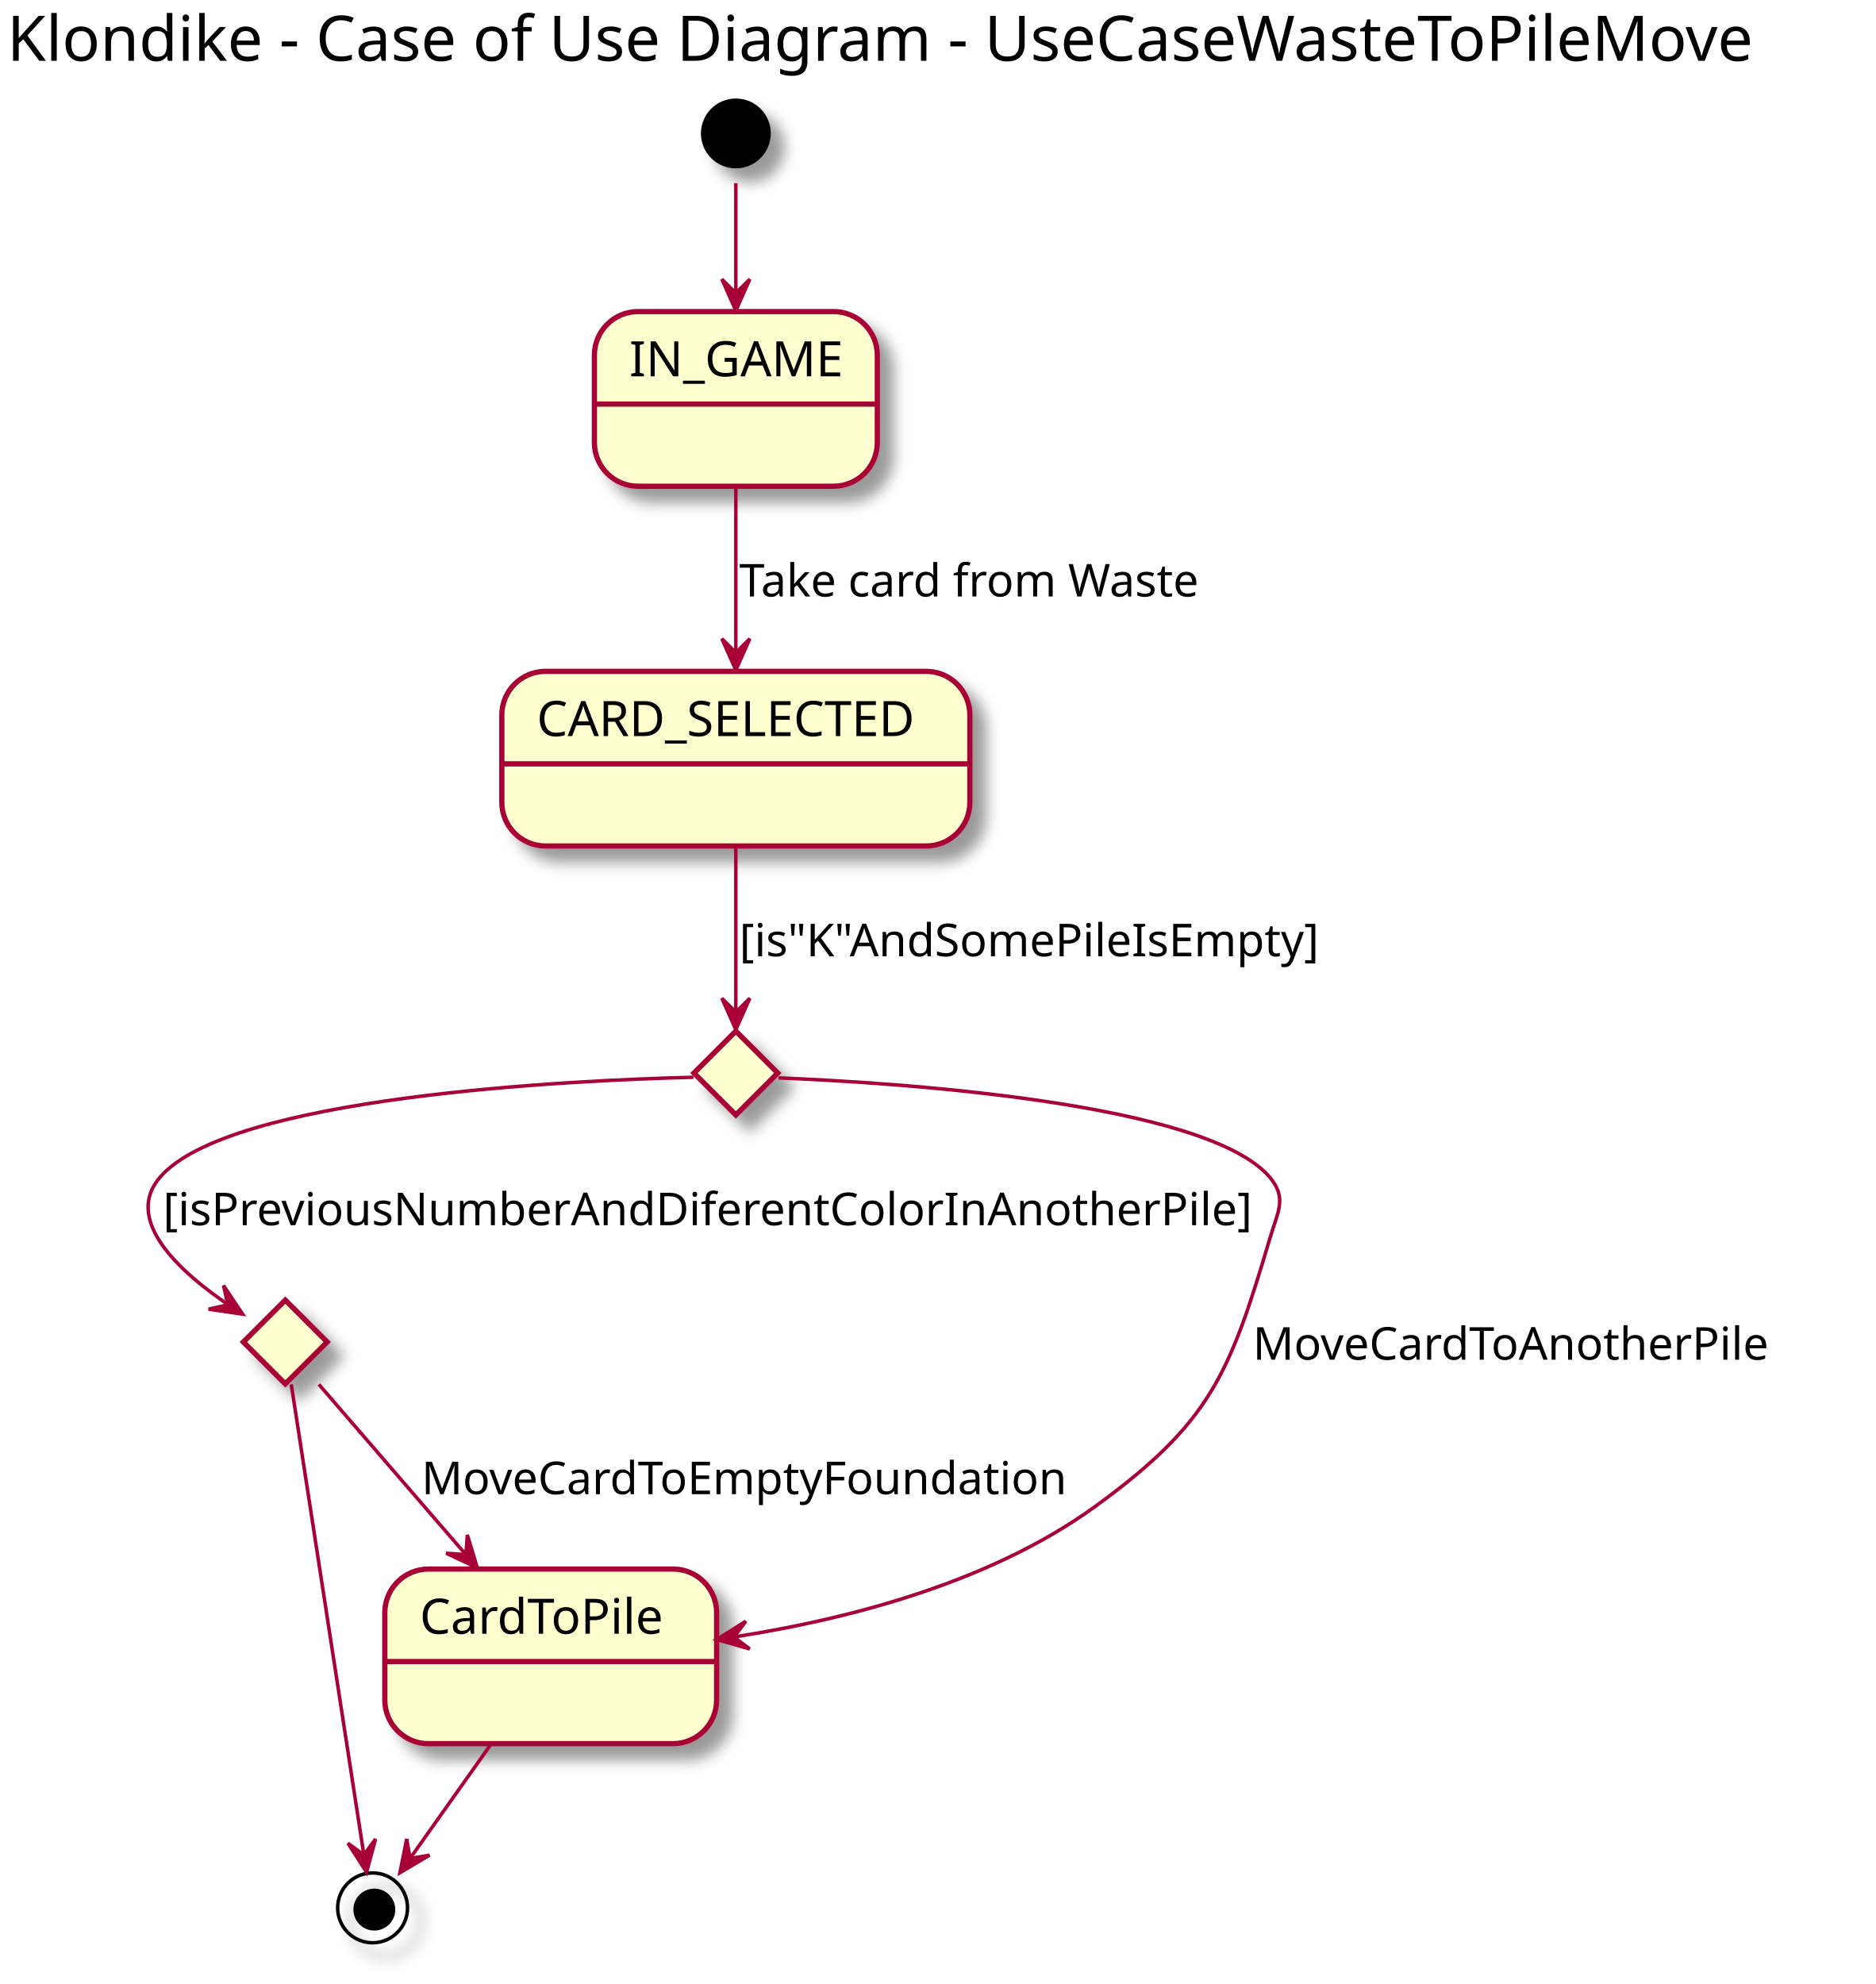
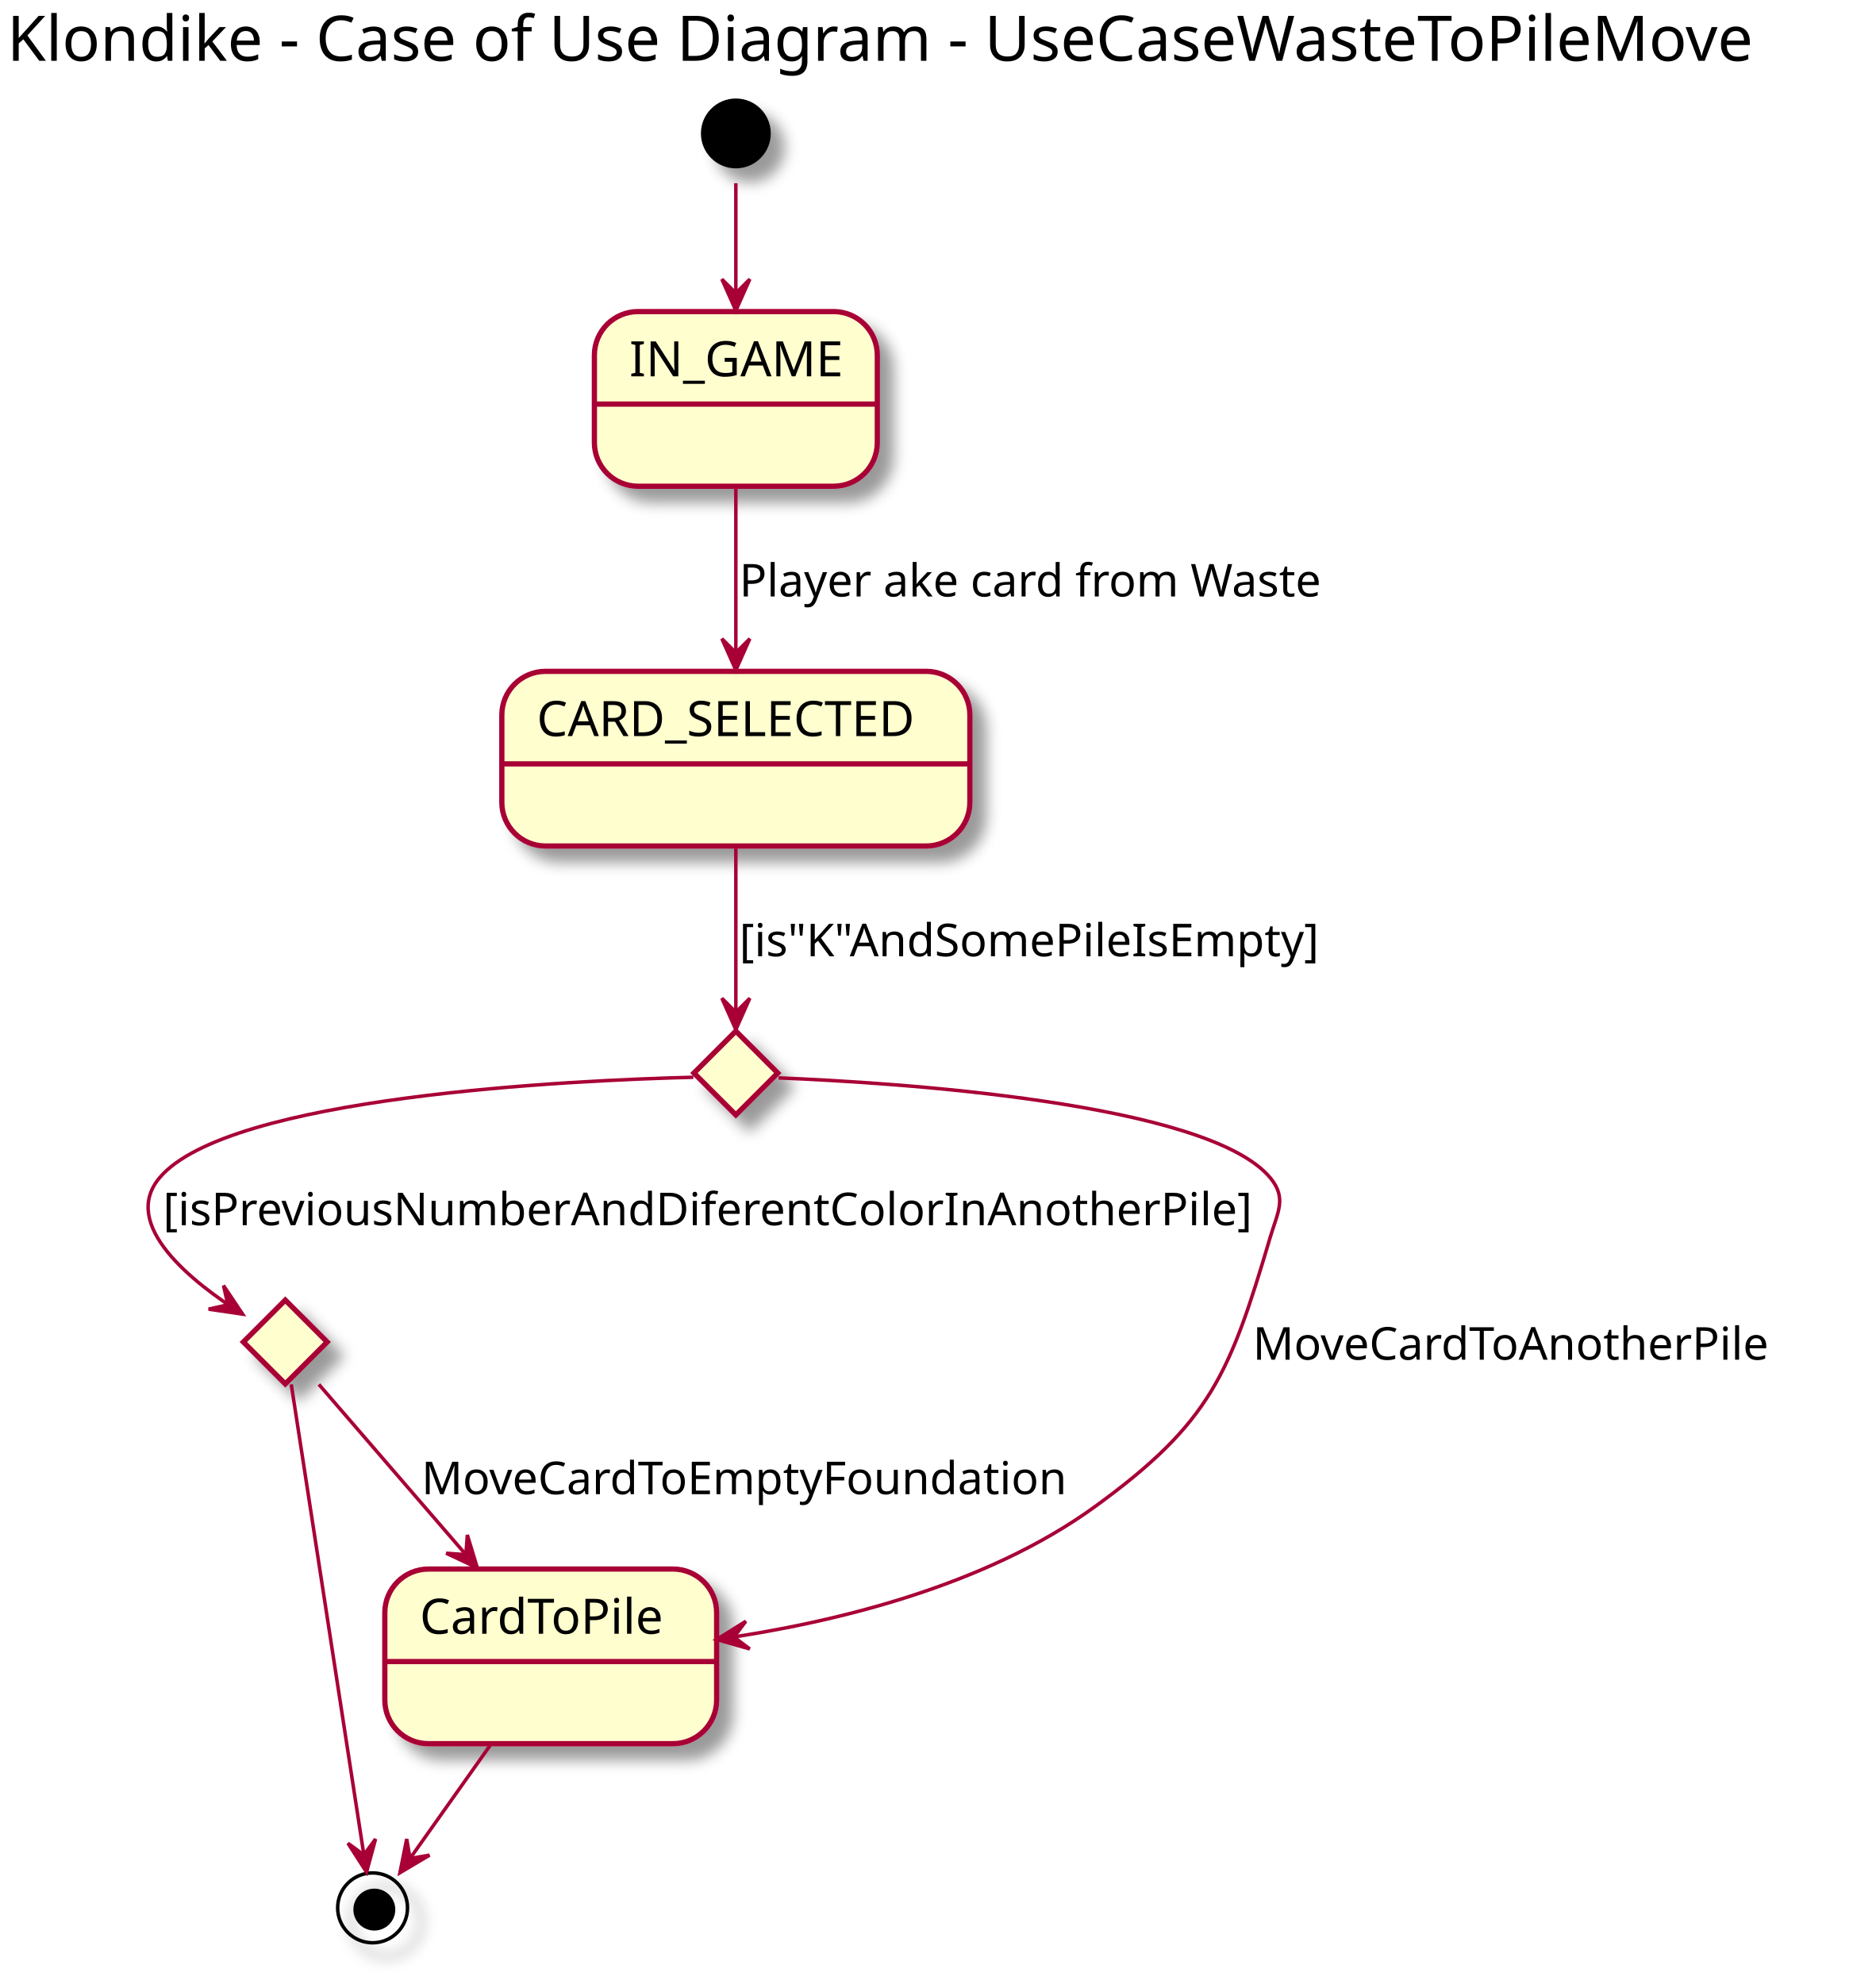
<svg xmlns="http://www.w3.org/2000/svg" contentScriptType="application/ecmascript" contentStyleType="text/css" height="568px" preserveAspectRatio="none" style="width:537px;height:568px;background:#FFFFFF;" version="1.1" viewBox="0 0 537 568" width="537px" zoomAndPan="magnify">
  <defs>
-     <filter height="300%" id="fj766ekjcpsis" width="300%" x="-1" y="-1">
+     <filter height="300%" id="fz1jfksg0e4zr" width="300%" x="-1" y="-1">
      <feGaussianBlur result="blurOut" stdDeviation="2.0" />
      <feColorMatrix in="blurOut" result="blurOut2" type="matrix" values="0 0 0 0 0 0 0 0 0 0 0 0 0 0 0 0 0 0 .4 0" />
      <feOffset dx="4.0" dy="4.0" in="blurOut2" result="blurOut3" />
      <feBlend in="SourceGraphic" in2="blurOut3" mode="normal" />
    </filter>
  </defs>
  <g>
    <text fill="#000000" font-family="sans-serif" font-size="18" lengthAdjust="spacing" textLength="528" x="2" y="17.402">Klondike  - Case of Use Diagram - UseCaseWasteToPileMove</text>
    <g id="IN_GAME">
-       <rect fill="#FEFECE" filter="url(#fj766ekjcpsis)" height="50" rx="12.5" ry="12.5" style="stroke:#A80036;stroke-width:1.5;" width="81" x="170.173" y="89.199" />
+       <rect fill="#FEFECE" filter="url(#fz1jfksg0e4zr)" height="50" rx="12.5" ry="12.5" style="stroke:#A80036;stroke-width:1.5;" width="81" x="170.173" y="89.199" />
      <line style="stroke:#A80036;stroke-width:1.5;" x1="170.173" x2="251.173" y1="115.688" y2="115.688" />
      <text fill="#000000" font-family="sans-serif" font-size="14" lengthAdjust="spacing" textLength="61" x="180.173" y="107.734">IN_GAME</text>
    </g>
    <g id="CARD_SELECTED">
-       <rect fill="#FEFECE" filter="url(#fj766ekjcpsis)" height="50" rx="12.5" ry="12.5" style="stroke:#A80036;stroke-width:1.5;" width="134" x="143.673" y="192.199" />
+       <rect fill="#FEFECE" filter="url(#fz1jfksg0e4zr)" height="50" rx="12.5" ry="12.5" style="stroke:#A80036;stroke-width:1.5;" width="134" x="143.673" y="192.199" />
      <line style="stroke:#A80036;stroke-width:1.5;" x1="143.673" x2="277.673" y1="218.688" y2="218.688" />
      <text fill="#000000" font-family="sans-serif" font-size="14" lengthAdjust="spacing" textLength="114" x="153.673" y="210.734">CARD_SELECTED</text>
    </g>
-     <polygon fill="#FEFECE" filter="url(#fj766ekjcpsis)" points="210.673,295.199,222.673,307.199,210.673,319.199,198.673,307.199,210.673,295.199" style="stroke:#A80036;stroke-width:1.5;" />
-     <polygon fill="#FEFECE" filter="url(#fj766ekjcpsis)" points="81.673,372.199,93.673,384.199,81.673,396.199,69.673,384.199,81.673,372.199" style="stroke:#A80036;stroke-width:1.5;" />
+     <polygon fill="#FEFECE" filter="url(#fz1jfksg0e4zr)" points="210.673,295.199,222.673,307.199,210.673,319.199,198.673,307.199,210.673,295.199" style="stroke:#A80036;stroke-width:1.5;" />
+     <polygon fill="#FEFECE" filter="url(#fz1jfksg0e4zr)" points="81.673,372.199,93.673,384.199,81.673,396.199,69.673,384.199,81.673,372.199" style="stroke:#A80036;stroke-width:1.5;" />
    <g id="CardToPile">
-       <rect fill="#FEFECE" filter="url(#fj766ekjcpsis)" height="50" rx="12.5" ry="12.5" style="stroke:#A80036;stroke-width:1.5;" width="95" x="110.173" y="449.199" />
+       <rect fill="#FEFECE" filter="url(#fz1jfksg0e4zr)" height="50" rx="12.5" ry="12.5" style="stroke:#A80036;stroke-width:1.5;" width="95" x="110.173" y="449.199" />
      <line style="stroke:#A80036;stroke-width:1.5;" x1="110.173" x2="205.173" y1="475.688" y2="475.688" />
      <text fill="#000000" font-family="sans-serif" font-size="14" lengthAdjust="spacing" textLength="75" x="120.173" y="467.734">CardToPile</text>
    </g>
-     <ellipse cx="210.673" cy="38.199" fill="#000000" filter="url(#fj766ekjcpsis)" rx="10" ry="10" style="stroke:none;stroke-width:1.0;" />
-     <ellipse cx="106.673" cy="546.199" filter="url(#fj766ekjcpsis)" rx="10" ry="10" style="stroke:#000000;stroke-width:1.0;fill:none;" />
+     <ellipse cx="210.673" cy="38.199" fill="#000000" filter="url(#fz1jfksg0e4zr)" rx="10" ry="10" style="stroke:none;stroke-width:1.0;" />
+     <ellipse cx="106.673" cy="546.199" filter="url(#fz1jfksg0e4zr)" rx="10" ry="10" style="stroke:#000000;stroke-width:1.0;fill:none;" />
    <ellipse cx="107.173" cy="546.699" fill="#000000" rx="6" ry="6" style="stroke:none;stroke-width:1.0;" />
    <path d="M210.673,52.449 C210.673,62.179 210.673,76.583 210.673,88.924 " fill="none" style="stroke:#A80036;stroke-width:1.0;" />
    <polygon fill="#A80036" points="210.673,88.924,214.673,79.924,210.673,83.924,206.673,79.924,210.673,88.924" style="stroke:#A80036;stroke-width:1.0;" />
    <path d="M210.673,139.391 C210.673,155.265 210.673,175.95 210.673,191.855 " fill="none" style="stroke:#A80036;stroke-width:1.0;" />
    <polygon fill="#A80036" points="210.673,191.855,214.673,182.855,210.673,186.855,206.673,182.855,210.673,191.855" style="stroke:#A80036;stroke-width:1.0;" />
-     <text fill="#000000" font-family="sans-serif" font-size="13" lengthAdjust="spacing" textLength="136" x="211.673" y="170.768">Take card from Waste</text>
+     <text fill="#000000" font-family="sans-serif" font-size="13" lengthAdjust="spacing" textLength="169" x="211.673" y="170.768">Player ake card from Waste</text>
    <path d="M210.673,242.246 C210.673,259.344 210.673,281.543 210.673,294.785 " fill="none" style="stroke:#A80036;stroke-width:1.0;" />
    <polygon fill="#A80036" points="210.673,294.785,214.673,285.785,210.673,289.785,206.673,285.785,210.673,294.785" style="stroke:#A80036;stroke-width:1.0;" />
    <text fill="#000000" font-family="sans-serif" font-size="13" lengthAdjust="spacing" textLength="168" x="211.673" y="273.768">[is"K"AndSomePileIsEmpty]</text>
    <path d="M198.507,308.406 C163.761,309.279 65.31,313.81 45.673,337.199 C34.327,350.713 55.036,367.108 69.466,376.224 " fill="none" style="stroke:#A80036;stroke-width:1.0;" />
    <polygon fill="#A80036" points="69.466,376.224,63.993,368.035,65.239,373.553,59.721,374.799,69.466,376.224" style="stroke:#A80036;stroke-width:1.0;" />
    <text fill="#000000" font-family="sans-serif" font-size="13" lengthAdjust="spacing" textLength="316" x="46.673" y="350.768">[isPreviousNumberAndDiferentColorInAnotherPile]</text>
    <path d="M222.901,308.592 C255.943,309.935 345.738,315.545 363.673,337.199 C368.493,343.018 365.819,346.955 363.673,354.199 C352.085,393.323 346.67,407.195 313.673,431.199 C281.92,454.299 238.241,464.695 205.177,469.373 " fill="none" style="stroke:#A80036;stroke-width:1.0;" />
    <polygon fill="#A80036" points="205.177,469.373,214.649,472.072,210.128,468.672,213.528,464.151,205.177,469.373" style="stroke:#A80036;stroke-width:1.0;" />
    <text fill="#000000" font-family="sans-serif" font-size="13" lengthAdjust="spacing" textLength="150" x="358.673" y="389.268">MoveCardToAnotherPile</text>
    <path d="M91.298,396.344 C102.642,409.479 121.823,431.689 136.657,448.865 " fill="none" style="stroke:#A80036;stroke-width:1.0;" />
    <polygon fill="#A80036" points="136.657,448.865,133.802,439.439,133.389,445.081,127.747,444.668,136.657,448.865" style="stroke:#A80036;stroke-width:1.0;" />
    <text fill="#000000" font-family="sans-serif" font-size="13" lengthAdjust="spacing" textLength="188" x="120.673" y="427.768">MoveCardToEmptyFoundation</text>
    <path d="M83.391,396.334 C87.958,425.929 100.362,506.303 104.943,535.986 " fill="none" style="stroke:#A80036;stroke-width:1.0;" />
    <polygon fill="#A80036" points="104.943,535.986,107.523,526.482,104.18,531.045,99.617,527.702,104.943,535.986" style="stroke:#A80036;stroke-width:1.0;" />
    <path d="M140.407,499.575 C131.622,511.977 121.377,526.441 114.502,536.146 " fill="none" style="stroke:#A80036;stroke-width:1.0;" />
    <polygon fill="#A80036" points="114.502,536.146,122.968,531.114,117.392,532.066,116.44,526.49,114.502,536.146" style="stroke:#A80036;stroke-width:1.0;" />
  </g>
</svg>
